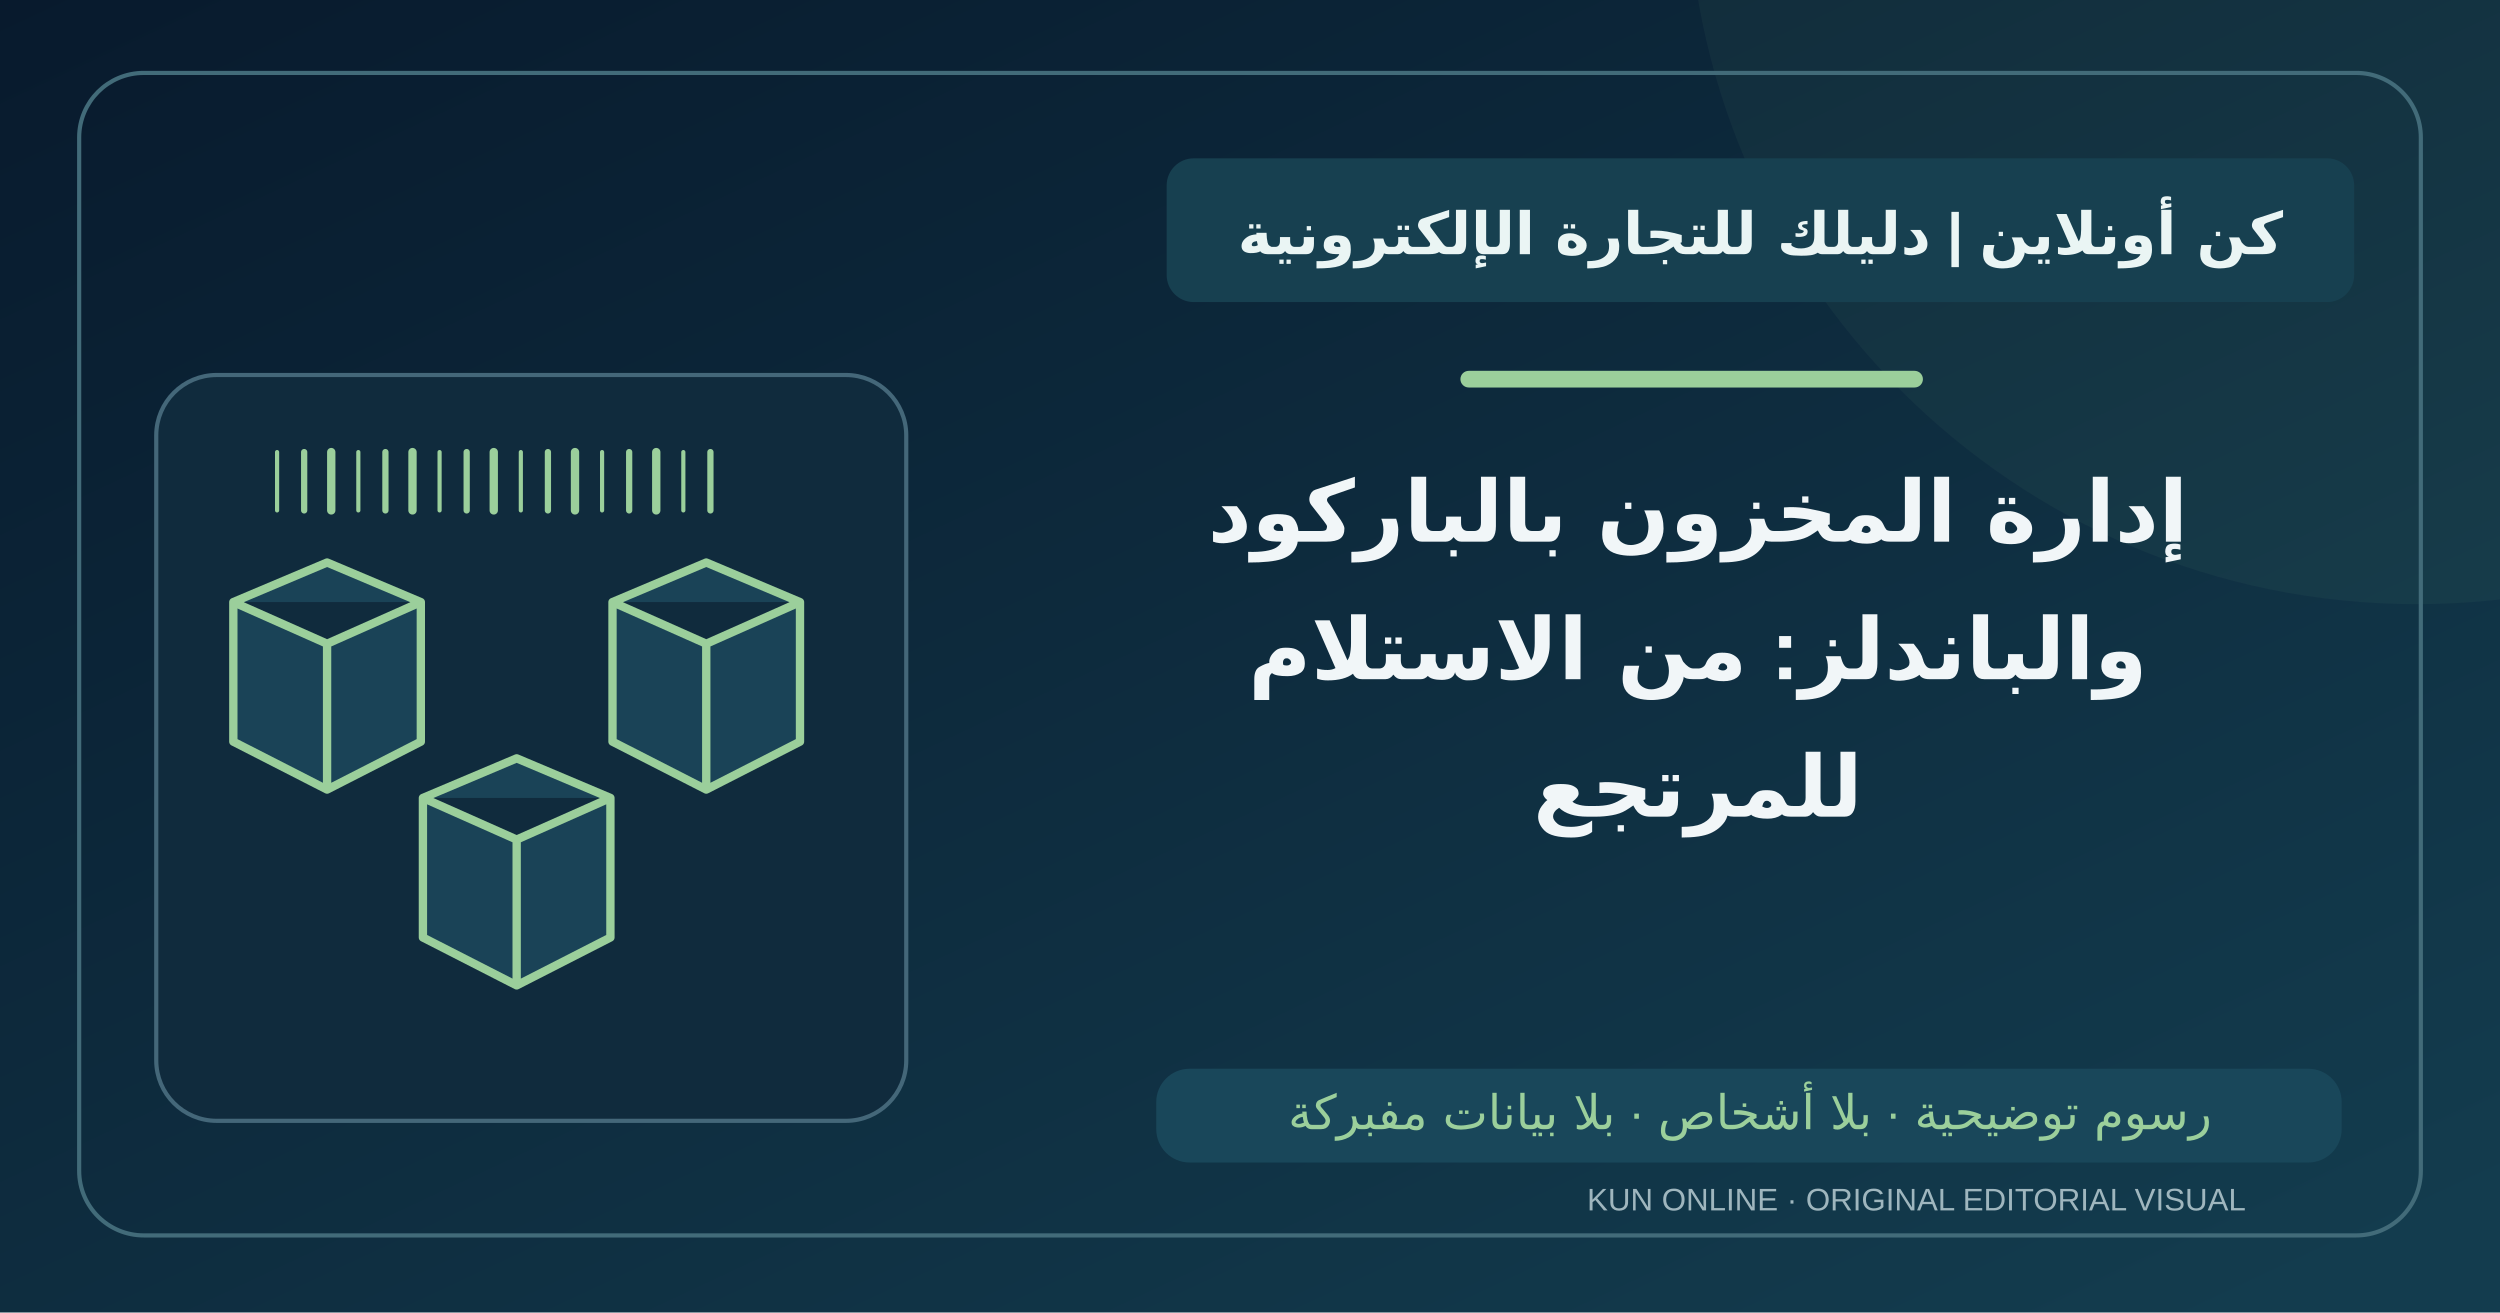
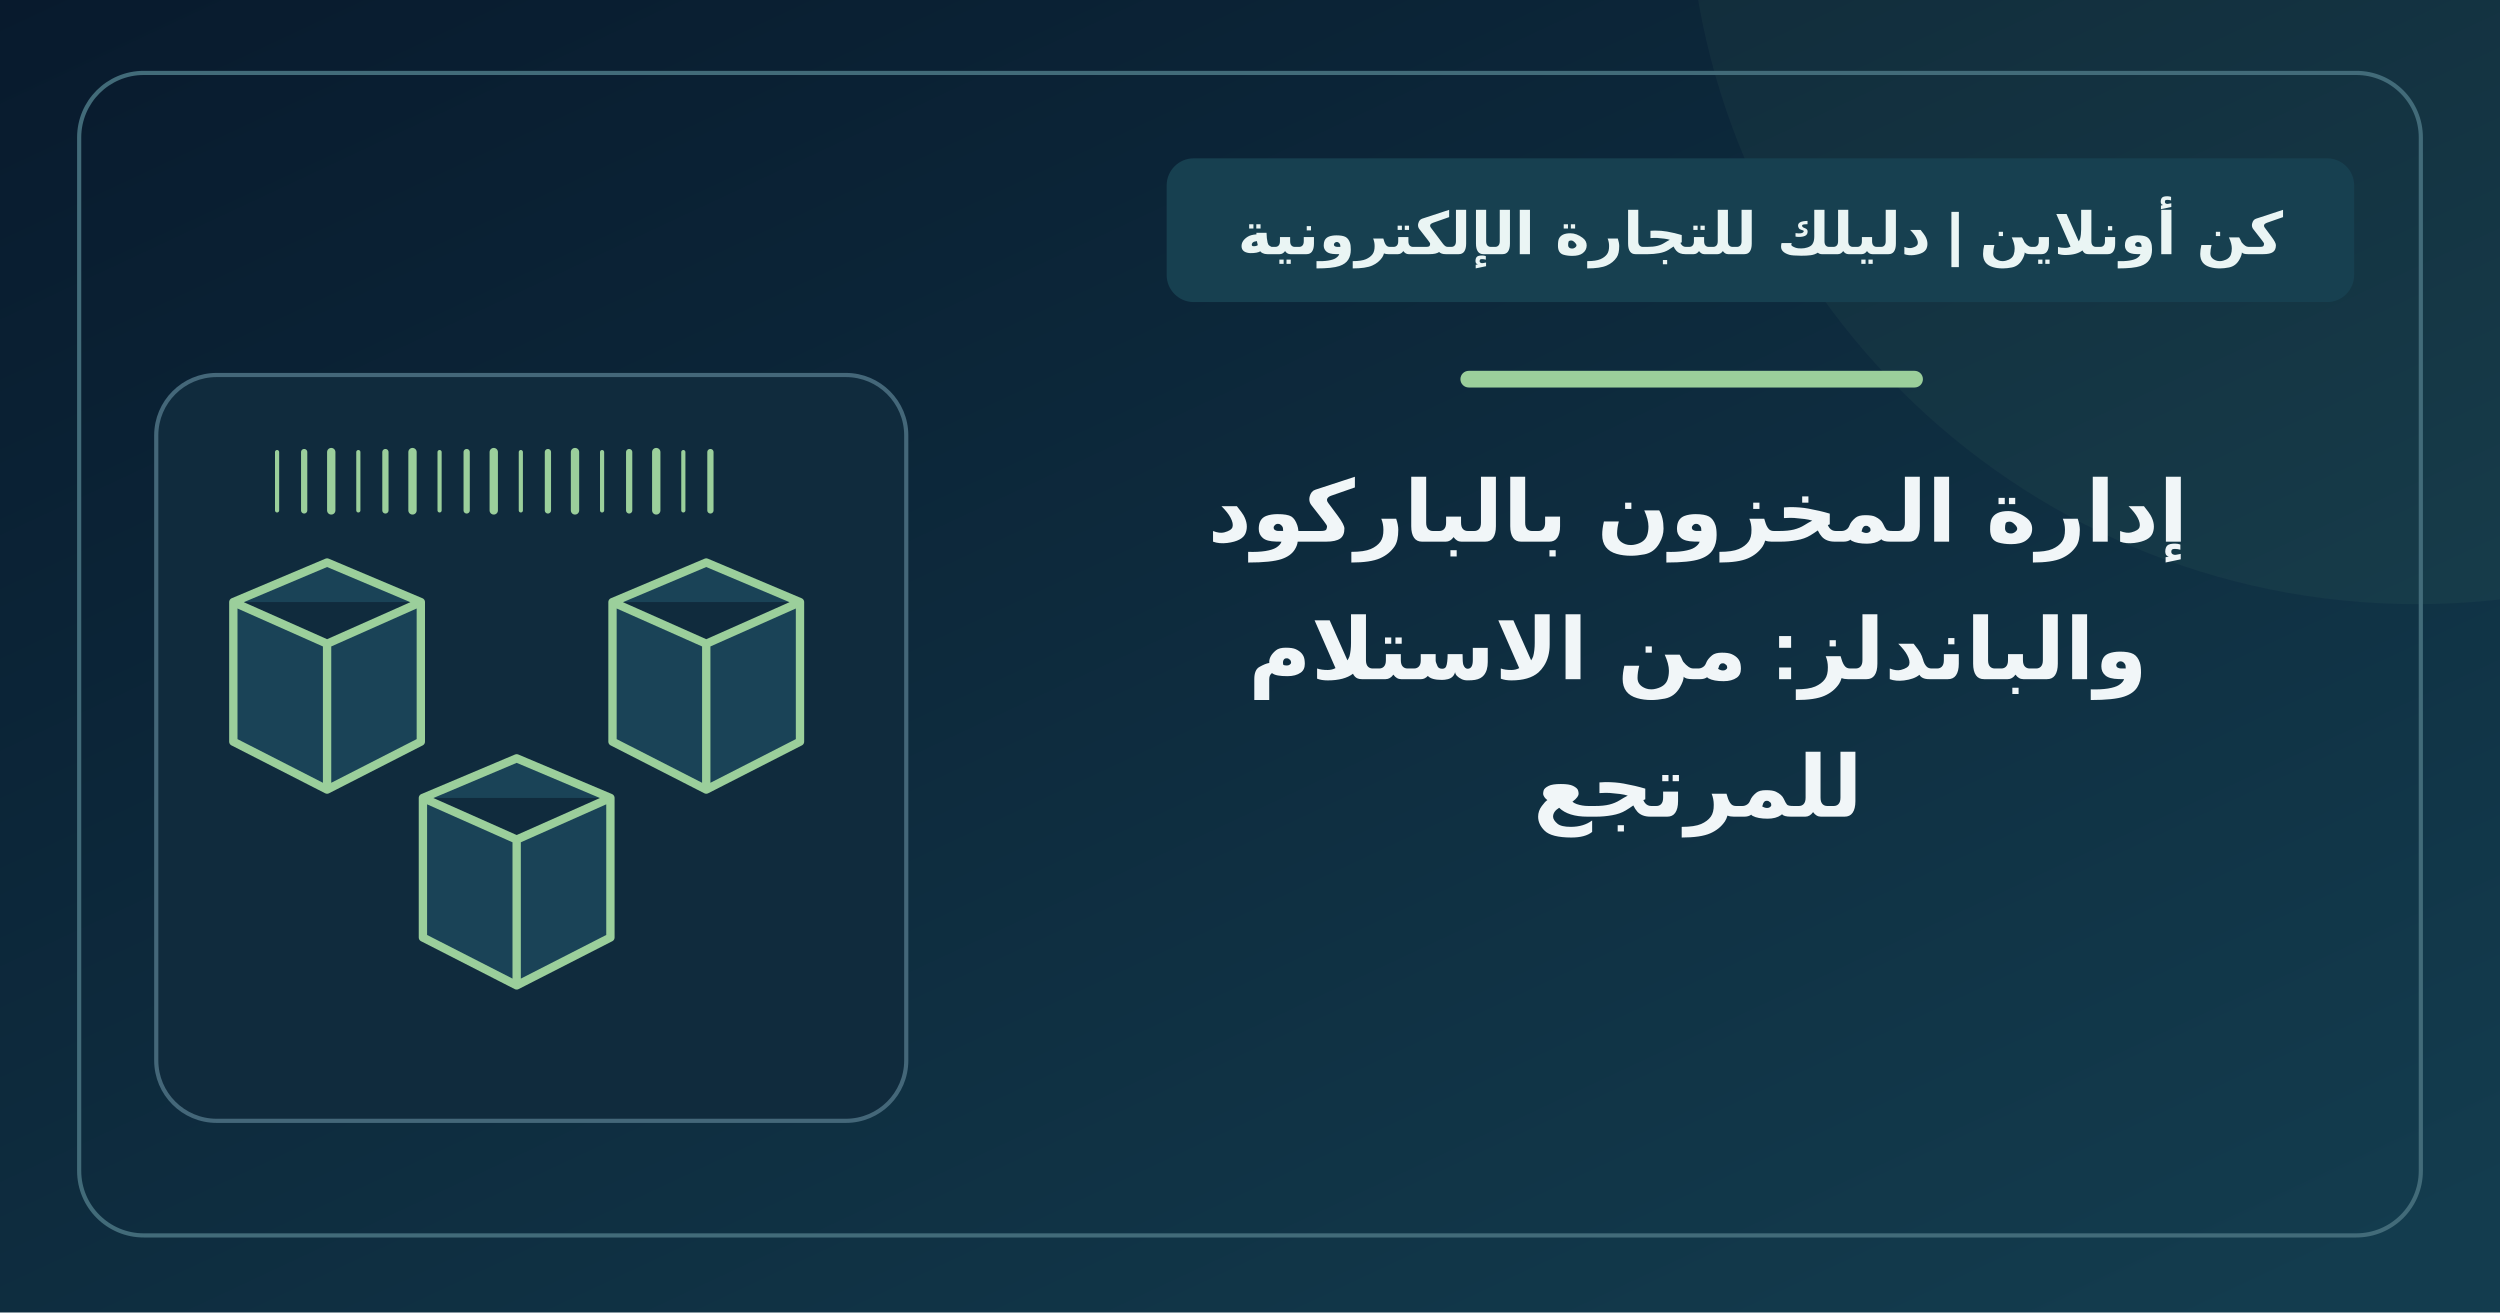
<svg xmlns="http://www.w3.org/2000/svg" width="1200" height="630" viewBox="0 0 1200 630" role="img" aria-labelledby="title desc">
  <defs>
    <linearGradient id="g" x2=".9" y2="1">
      <stop stop-color="#081a2d" />
      <stop offset="1" stop-color="#133c4e" />
    </linearGradient>
  </defs>
  <rect width="1200" height="630" fill="url(#g)" />
  <circle cx="1160" cy="-60" r="350" fill="#9bcf9b" opacity=".05" />
  <rect x="38" y="35" width="1124" height="558" rx="31" fill="none" stroke="#426b79" stroke-width="2" />
  <rect x="75" y="180" width="360" height="358" rx="29" fill="#102b3d" stroke="#446779" stroke-width="2" />
  <path d="M112 289 l45 -19 l45 19 l-45 20 z M112 289 v67 l45 23 l45 -23 v-67 M157 309 v69" fill="#1a4357" stroke="#9bcf9b" stroke-width="4" stroke-linejoin="round" />
  <path d="M203 383 l45 -19 l45 19 l-45 20 z M203 383 v67 l45 23 l45 -23 v-67 M248 403 v69" fill="#1a4357" stroke="#9bcf9b" stroke-width="4" stroke-linejoin="round" />
  <path d="M294 289 l45 -19 l45 19 l-45 20 z M294 289 v67 l45 23 l45 -23 v-67 M339 309 v69" fill="#1a4357" stroke="#9bcf9b" stroke-width="4" stroke-linejoin="round" />
  <path d="M133 217 L133 245" stroke="#9bcf9b" stroke-width="2" stroke-linecap="round" fill="none" />
  <path d="M146 217 L146 245" stroke="#9bcf9b" stroke-width="3" stroke-linecap="round" fill="none" />
  <path d="M159 217 L159 245" stroke="#9bcf9b" stroke-width="4" stroke-linecap="round" fill="none" />
  <path d="M172 217 L172 245" stroke="#9bcf9b" stroke-width="2" stroke-linecap="round" fill="none" />
  <path d="M185 217 L185 245" stroke="#9bcf9b" stroke-width="3" stroke-linecap="round" fill="none" />
  <path d="M198 217 L198 245" stroke="#9bcf9b" stroke-width="4" stroke-linecap="round" fill="none" />
  <path d="M211 217 L211 245" stroke="#9bcf9b" stroke-width="2" stroke-linecap="round" fill="none" />
  <path d="M224 217 L224 245" stroke="#9bcf9b" stroke-width="3" stroke-linecap="round" fill="none" />
  <path d="M237 217 L237 245" stroke="#9bcf9b" stroke-width="4" stroke-linecap="round" fill="none" />
  <path d="M250 217 L250 245" stroke="#9bcf9b" stroke-width="2" stroke-linecap="round" fill="none" />
  <path d="M263 217 L263 245" stroke="#9bcf9b" stroke-width="3" stroke-linecap="round" fill="none" />
  <path d="M276 217 L276 245" stroke="#9bcf9b" stroke-width="4" stroke-linecap="round" fill="none" />
  <path d="M289 217 L289 245" stroke="#9bcf9b" stroke-width="2" stroke-linecap="round" fill="none" />
  <path d="M302 217 L302 245" stroke="#9bcf9b" stroke-width="3" stroke-linecap="round" fill="none" />
  <path d="M315 217 L315 245" stroke="#9bcf9b" stroke-width="4" stroke-linecap="round" fill="none" />
  <path d="M328 217 L328 245" stroke="#9bcf9b" stroke-width="2" stroke-linecap="round" fill="none" />
  <path d="M341 217 L341 245" stroke="#9bcf9b" stroke-width="3" stroke-linecap="round" fill="none" />
  <rect x="560" y="76" width="570" height="69" rx="13" fill="#174050" />
  <text x="845" y="122" text-anchor="middle" direction="rtl" font-family="Cairo,Tajawal,Arial,sans-serif" font-weight="700" font-size="28" fill="#eaf5f4">كن أونلاين | دليلك للتجارة الإلكترونية</text>
  <rect x="701" y="178" width="222" height="8" rx="4" fill="#9bcf9b" />
  <text x="815" y="260" text-anchor="middle" direction="rtl" font-family="Cairo,Tajawal,Arial,sans-serif" font-weight="700" font-size="41" fill="#f1f6f8">إدارة المخزون بالباركود</text>
  <text x="815" y="326" text-anchor="middle" direction="rtl" font-family="Cairo,Tajawal,Arial,sans-serif" font-weight="700" font-size="41" fill="#f1f6f8">والباندلز: من الاستلام</text>
  <text x="815" y="392" text-anchor="middle" direction="rtl" font-family="Cairo,Tajawal,Arial,sans-serif" font-weight="700" font-size="41" fill="#f1f6f8">للمرتجع</text>
-   <rect x="555" y="513" width="569" height="45" rx="16" fill="#19475a" />
-   <text x="840" y="542" text-anchor="middle" direction="rtl" font-family="Cairo,Tajawal,Arial,sans-serif" font-size="23" fill="#9bcf9b">رسوم توضيحية · بلا أشخاص · بلا بيانات مفبركة</text>
-   <text x="1078" y="581" text-anchor="end" font-family="Arial,sans-serif" font-size="15" fill="#9fb6be">KUN ONLINE · ORIGINAL EDITORIAL VISUAL</text>
</svg>
